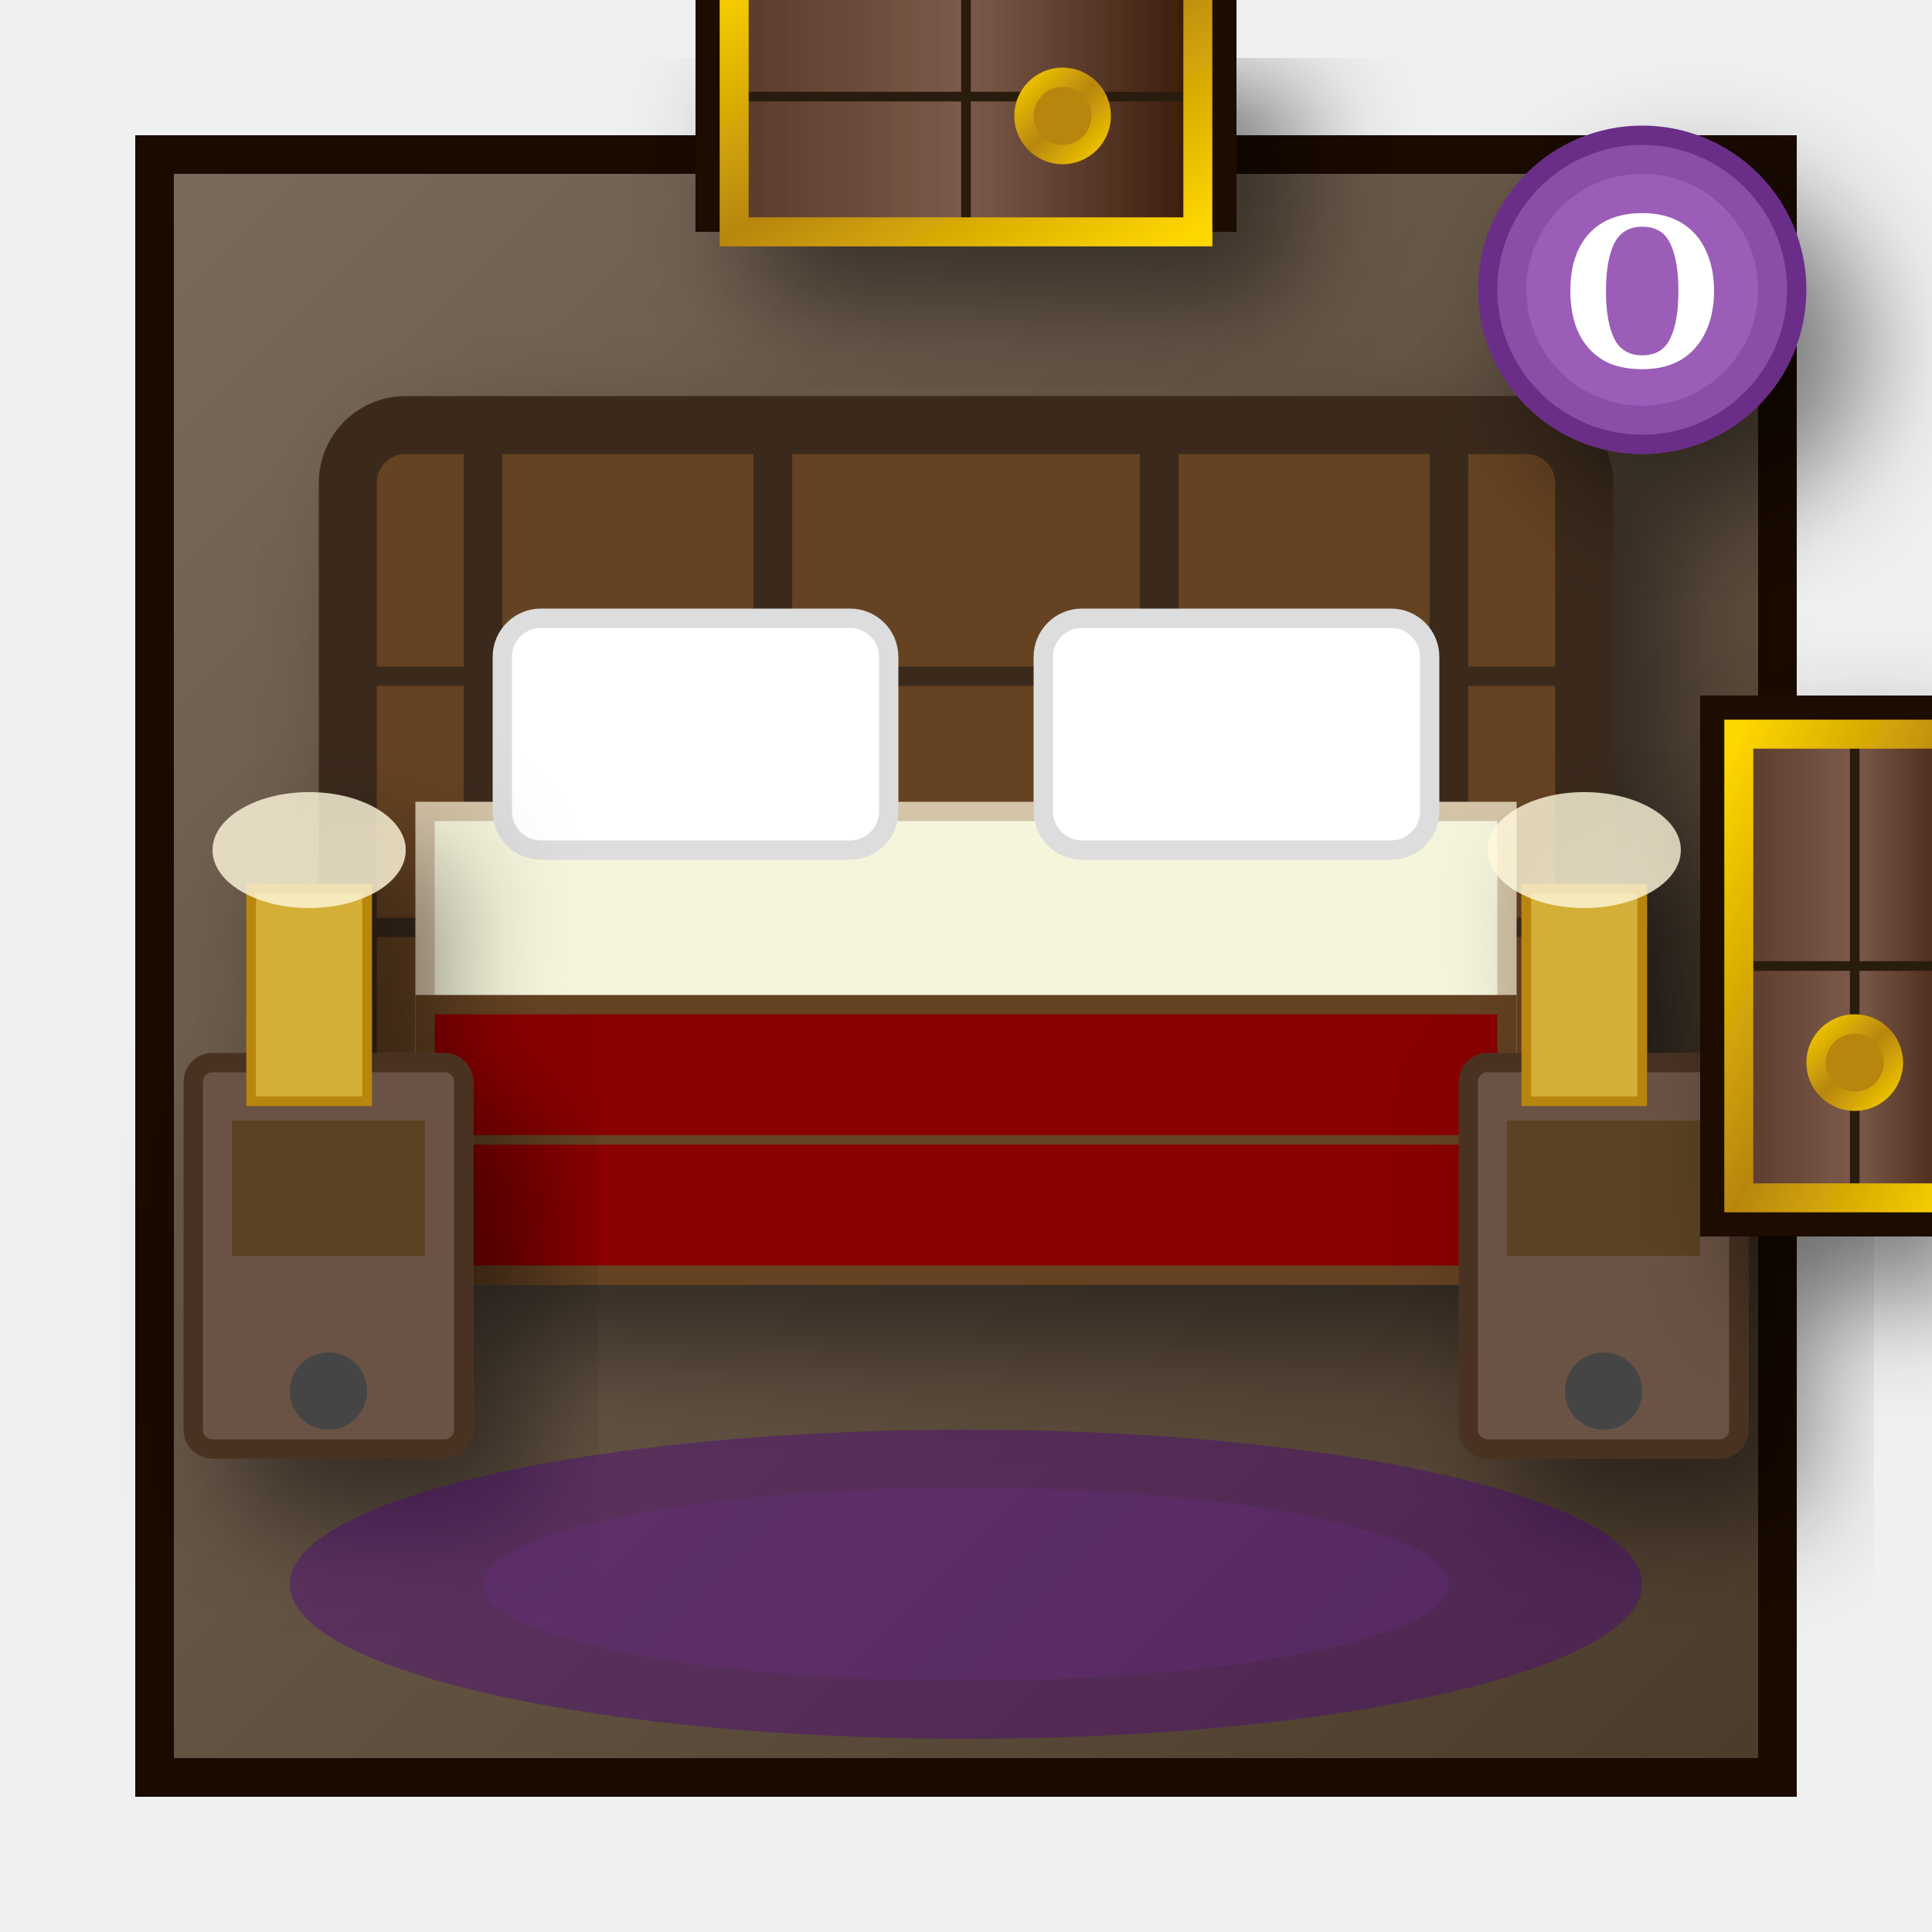
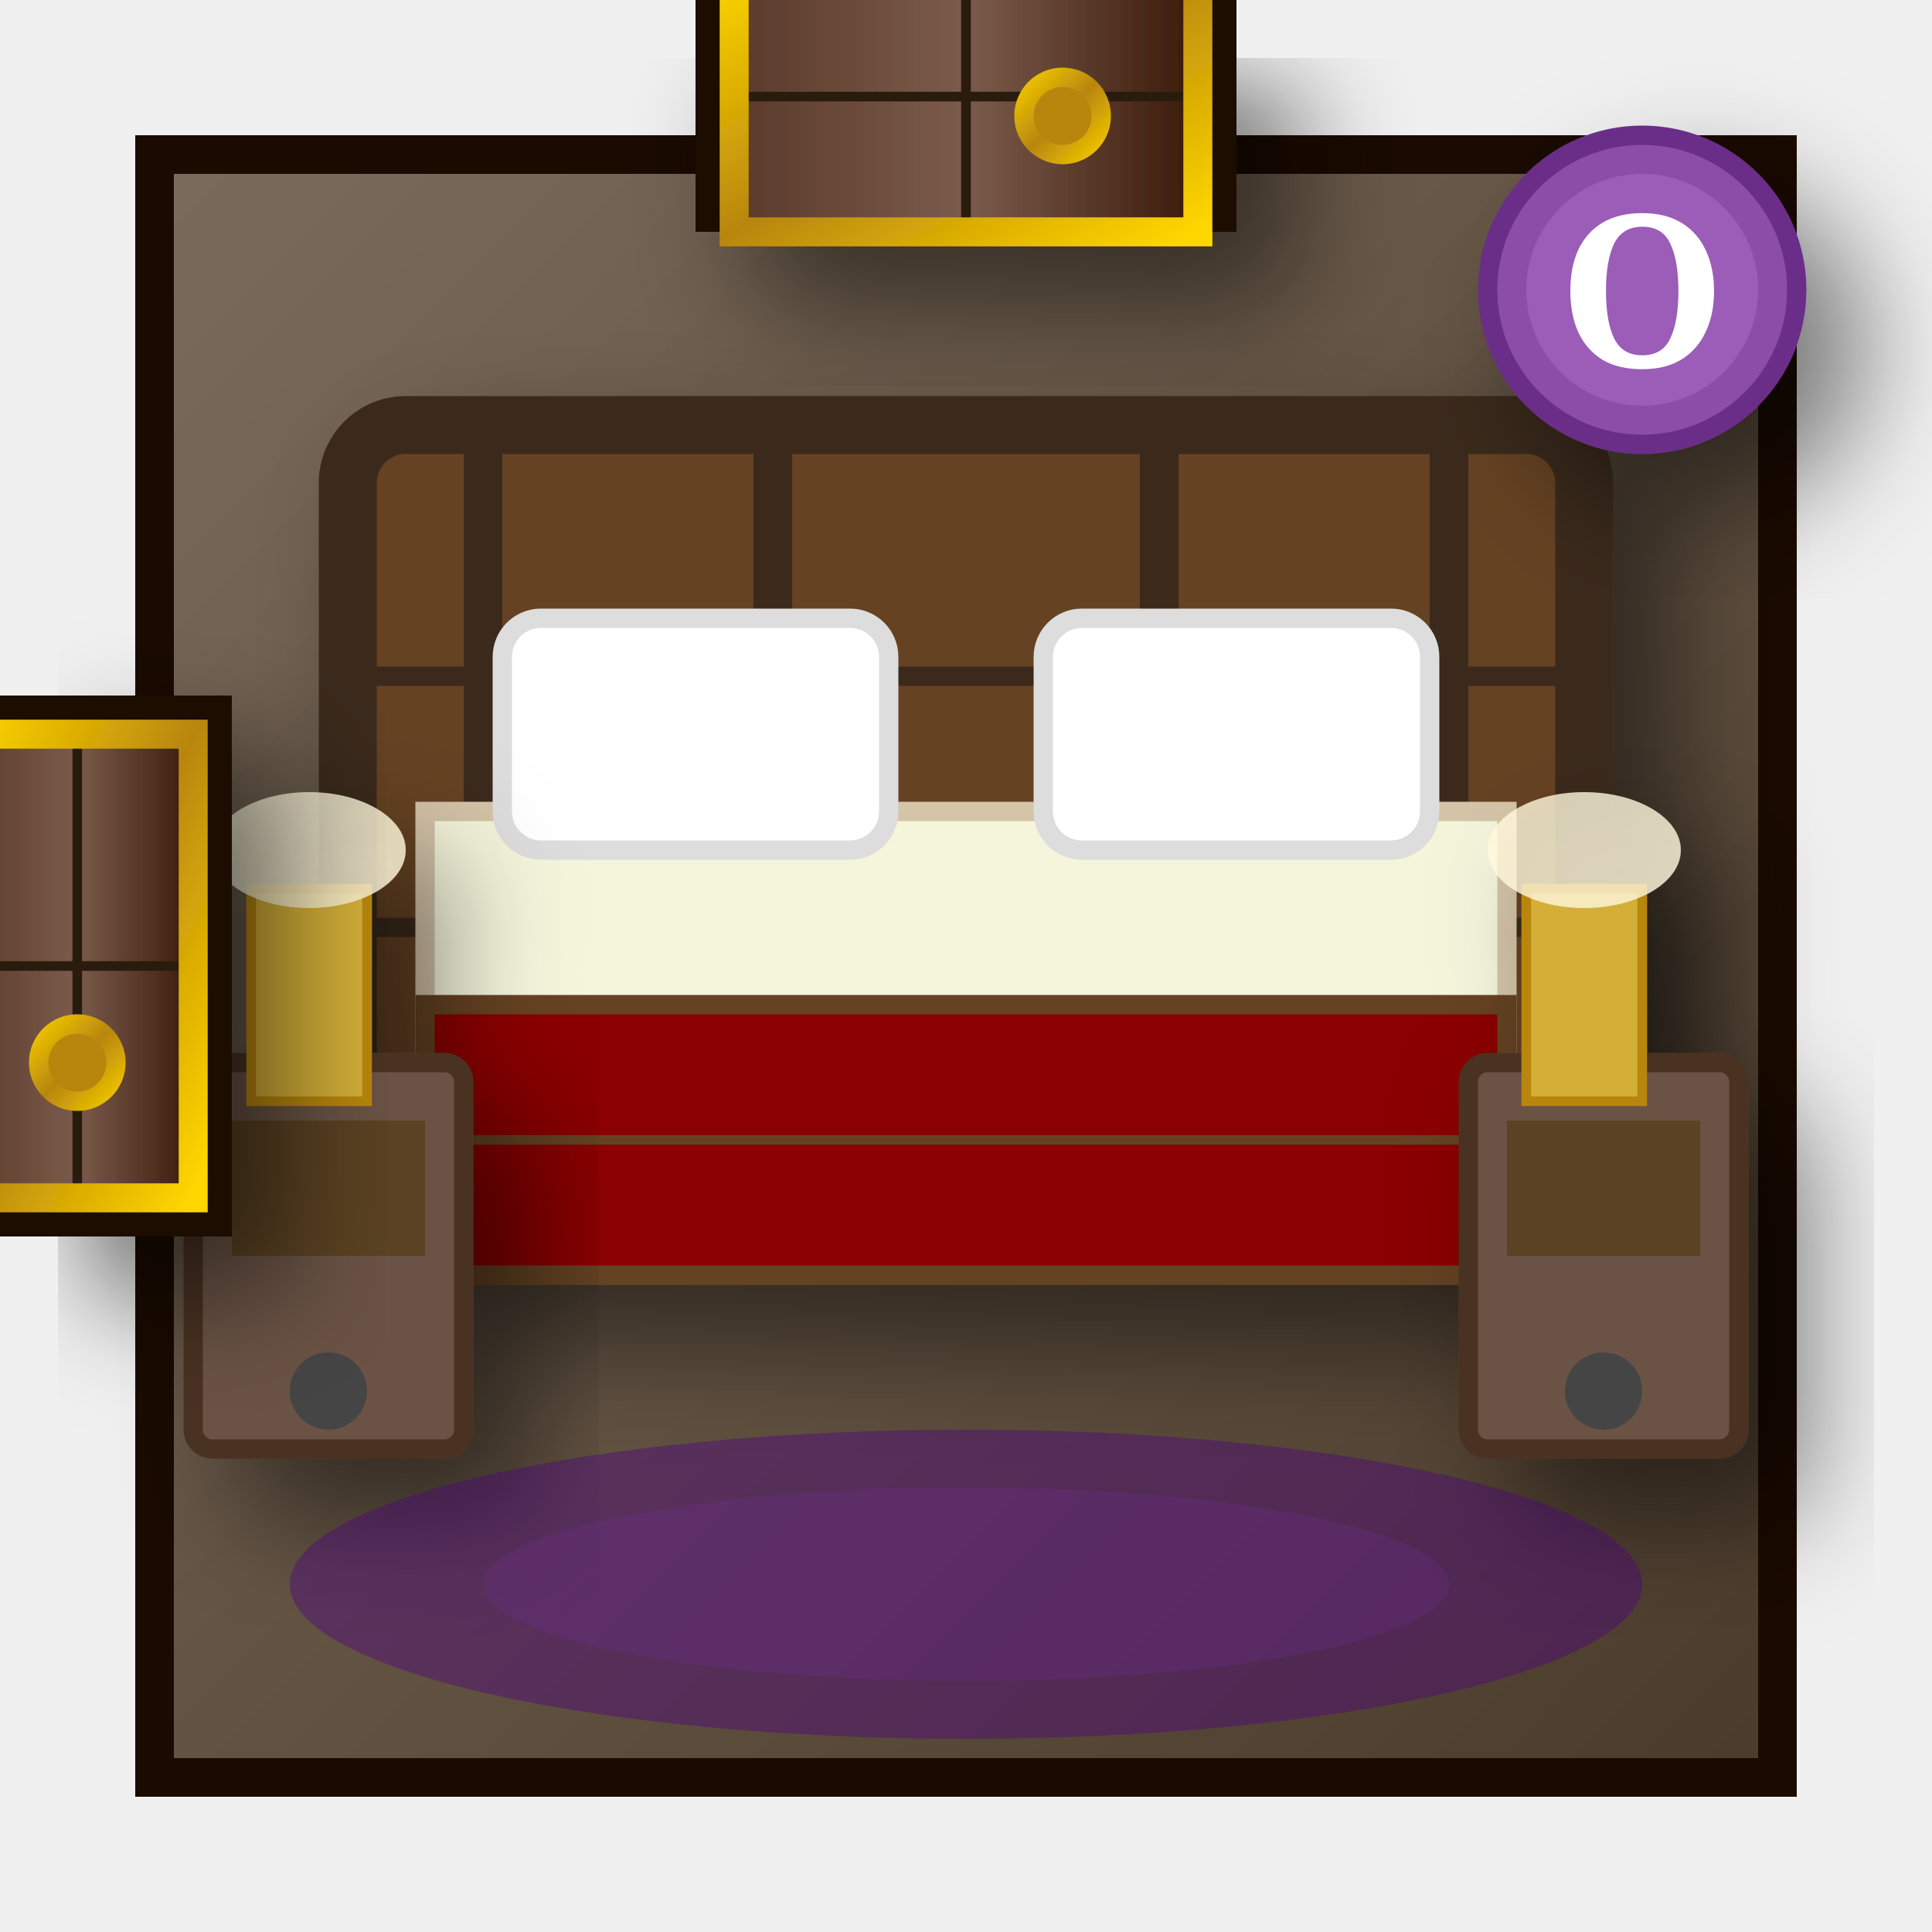
<svg xmlns="http://www.w3.org/2000/svg" viewBox="0 0 100 100" width="400" height="400">
  <defs>
    <linearGradient id="floorGrad" x1="0%" y1="0%" x2="100%" y2="100%">
      <stop offset="0%" style="stop-color:#7B6B5B" />
      <stop offset="100%" style="stop-color:#4B3B2B" />
    </linearGradient>
    <linearGradient id="doorWood" x1="0%" y1="0%" x2="100%" y2="0%">
      <stop offset="0%" style="stop-color:#5A3A2A" />
      <stop offset="50%" style="stop-color:#7B5B4B" />
      <stop offset="100%" style="stop-color:#3A1A0A" />
    </linearGradient>
    <linearGradient id="goldTrim" x1="0%" y1="0%" x2="100%" y2="100%">
      <stop offset="0%" style="stop-color:#FFD700" />
      <stop offset="50%" style="stop-color:#B8860B" />
      <stop offset="100%" style="stop-color:#FFD700" />
    </linearGradient>
    <filter id="softShadow" x="-50%" y="-50%" width="200%" height="200%">
      <feGaussianBlur in="SourceAlpha" stdDeviation="3" />
      <feOffset dx="3" dy="3" result="offsetblur" />
      <feComponentTransfer>
        <feFuncA type="linear" slope="0.5" />
      </feComponentTransfer>
      <feMerge>
        <feMergeNode />
        <feMergeNode in="SourceGraphic" />
      </feMerge>
    </filter>
  </defs>
  <rect x="8" y="8" width="84" height="84" fill="url(#floorGrad)" stroke="#1A0A00" stroke-width="2" />
  <g filter="url(#softShadow)">
    <rect x="18" y="22" width="64" height="38" fill="#654321" stroke="#3A2A1A" stroke-width="3" rx="3" />
    <line x1="25" y1="22" x2="25" y2="60" stroke="#3A2A1A" stroke-width="2" />
    <line x1="40" y1="22" x2="40" y2="60" stroke="#3A2A1A" stroke-width="2" />
    <line x1="60" y1="22" x2="60" y2="60" stroke="#3A2A1A" stroke-width="2" />
    <line x1="75" y1="22" x2="75" y2="60" stroke="#3A2A1A" stroke-width="2" />
    <line x1="18" y1="35" x2="82" y2="35" stroke="#3A2A1A" stroke-width="1" />
    <line x1="18" y1="48" x2="82" y2="48" stroke="#3A2A1A" stroke-width="1" />
    <rect x="22" y="42" width="56" height="18" fill="#F5F5DC" stroke="#D4C4A8" stroke-width="1" />
    <rect x="26" y="32" width="20" height="12" fill="#FFF" stroke="#DDD" stroke-width="1" rx="2" />
    <rect x="54" y="32" width="20" height="12" fill="#FFF" stroke="#DDD" stroke-width="1" rx="2" />
    <rect x="22" y="52" width="56" height="14" fill="#8B0000" stroke="#654321" stroke-width="1" />
    <line x1="22" y1="59" x2="78" y2="59" stroke="#654321" stroke-width="0.5" />
  </g>
  <g filter="url(#softShadow)">
    <rect x="10" y="55" width="14" height="20" fill="#6B5344" stroke="#4A3324" stroke-width="1" rx="1" />
    <rect x="12" y="58" width="10" height="7" fill="#5A4324" />
    <circle cx="17" cy="72" r="2" fill="#444" />
    <rect x="13" y="46" width="6" height="11" fill="#D4AF37" stroke="#B8860B" stroke-width="0.5" />
    <ellipse cx="16" cy="44" rx="5" ry="3" fill="#FFF8DC" opacity="0.8" />
  </g>
  <g filter="url(#softShadow)">
    <rect x="76" y="55" width="14" height="20" fill="#6B5344" stroke="#4A3324" stroke-width="1" rx="1" />
    <rect x="78" y="58" width="10" height="7" fill="#5A4324" />
    <circle cx="83" cy="72" r="2" fill="#444" />
    <rect x="79" y="46" width="6" height="11" fill="#D4AF37" stroke="#B8860B" stroke-width="0.5" />
    <ellipse cx="82" cy="44" rx="5" ry="3" fill="#FFF8DC" opacity="0.8" />
  </g>
  <ellipse cx="50" cy="82" rx="35" ry="8" fill="#4A0082" opacity="0.4" />
  <ellipse cx="50" cy="82" rx="25" ry="5" fill="#6B2D88" opacity="0.3" />
  <g filter="url(#softShadow)">
    <rect x="36" y="-4" width="28" height="16" fill="#1A0A00" />
    <rect x="38" y="-2" width="24" height="14" fill="url(#doorWood)" />
    <line x1="50" y1="-2" x2="50" y2="12" stroke="#2A1A0A" stroke-width="0.5" />
    <line x1="38" y1="5" x2="62" y2="5" stroke="#2A1A0A" stroke-width="0.5" />
    <rect x="38" y="-2" width="24" height="14" fill="none" stroke="url(#goldTrim)" stroke-width="1.5" />
    <circle cx="55" cy="6" r="2.5" fill="url(#goldTrim)" />
    <circle cx="55" cy="6" r="1.5" fill="#B8860B" />
  </g>
  <g filter="url(#softShadow)">
-     <rect x="88" y="36" width="16" height="28" fill="#1A0A00" />
-     <rect x="90" y="38" width="12" height="24" fill="url(#doorWood)" />
-     <line x1="90" y1="50" x2="102" y2="50" stroke="#2A1A0A" stroke-width="0.5" />
-     <line x1="96" y1="38" x2="96" y2="62" stroke="#2A1A0A" stroke-width="0.5" />
-     <rect x="90" y="38" width="12" height="24" fill="none" stroke="url(#goldTrim)" stroke-width="1.5" />
-     <circle cx="96" cy="55" r="2.5" fill="url(#goldTrim)" />
-     <circle cx="96" cy="55" r="1.5" fill="#B8860B" />
+     <rect x="-4" y="36" width="16" height="28" fill="#1A0A00" />
+     <rect x="-2" y="38" width="12" height="24" fill="url(#doorWood)" />
+     <line x1="-2" y1="50" x2="10" y2="50" stroke="#2A1A0A" stroke-width="0.5" />
+     <line x1="4" y1="38" x2="4" y2="62" stroke="#2A1A0A" stroke-width="0.5" />
+     <rect x="-2" y="38" width="12" height="24" fill="none" stroke="url(#goldTrim)" stroke-width="1.5" />
+     <circle cx="4" cy="55" r="2.5" fill="url(#goldTrim)" />
+     <circle cx="4" cy="55" r="1.5" fill="#B8860B" />
  </g>
  <g filter="url(#softShadow)">
    <circle cx="85" cy="15" r="8" fill="#8B4DA8" stroke="#6B2D88" stroke-width="1" />
    <circle cx="85" cy="15" r="6" fill="#AB6DC8" opacity="0.5" />
    <text x="85" y="19" text-anchor="middle" font-size="11" fill="#FFF" font-weight="bold" font-family="serif">O</text>
  </g>
</svg>
